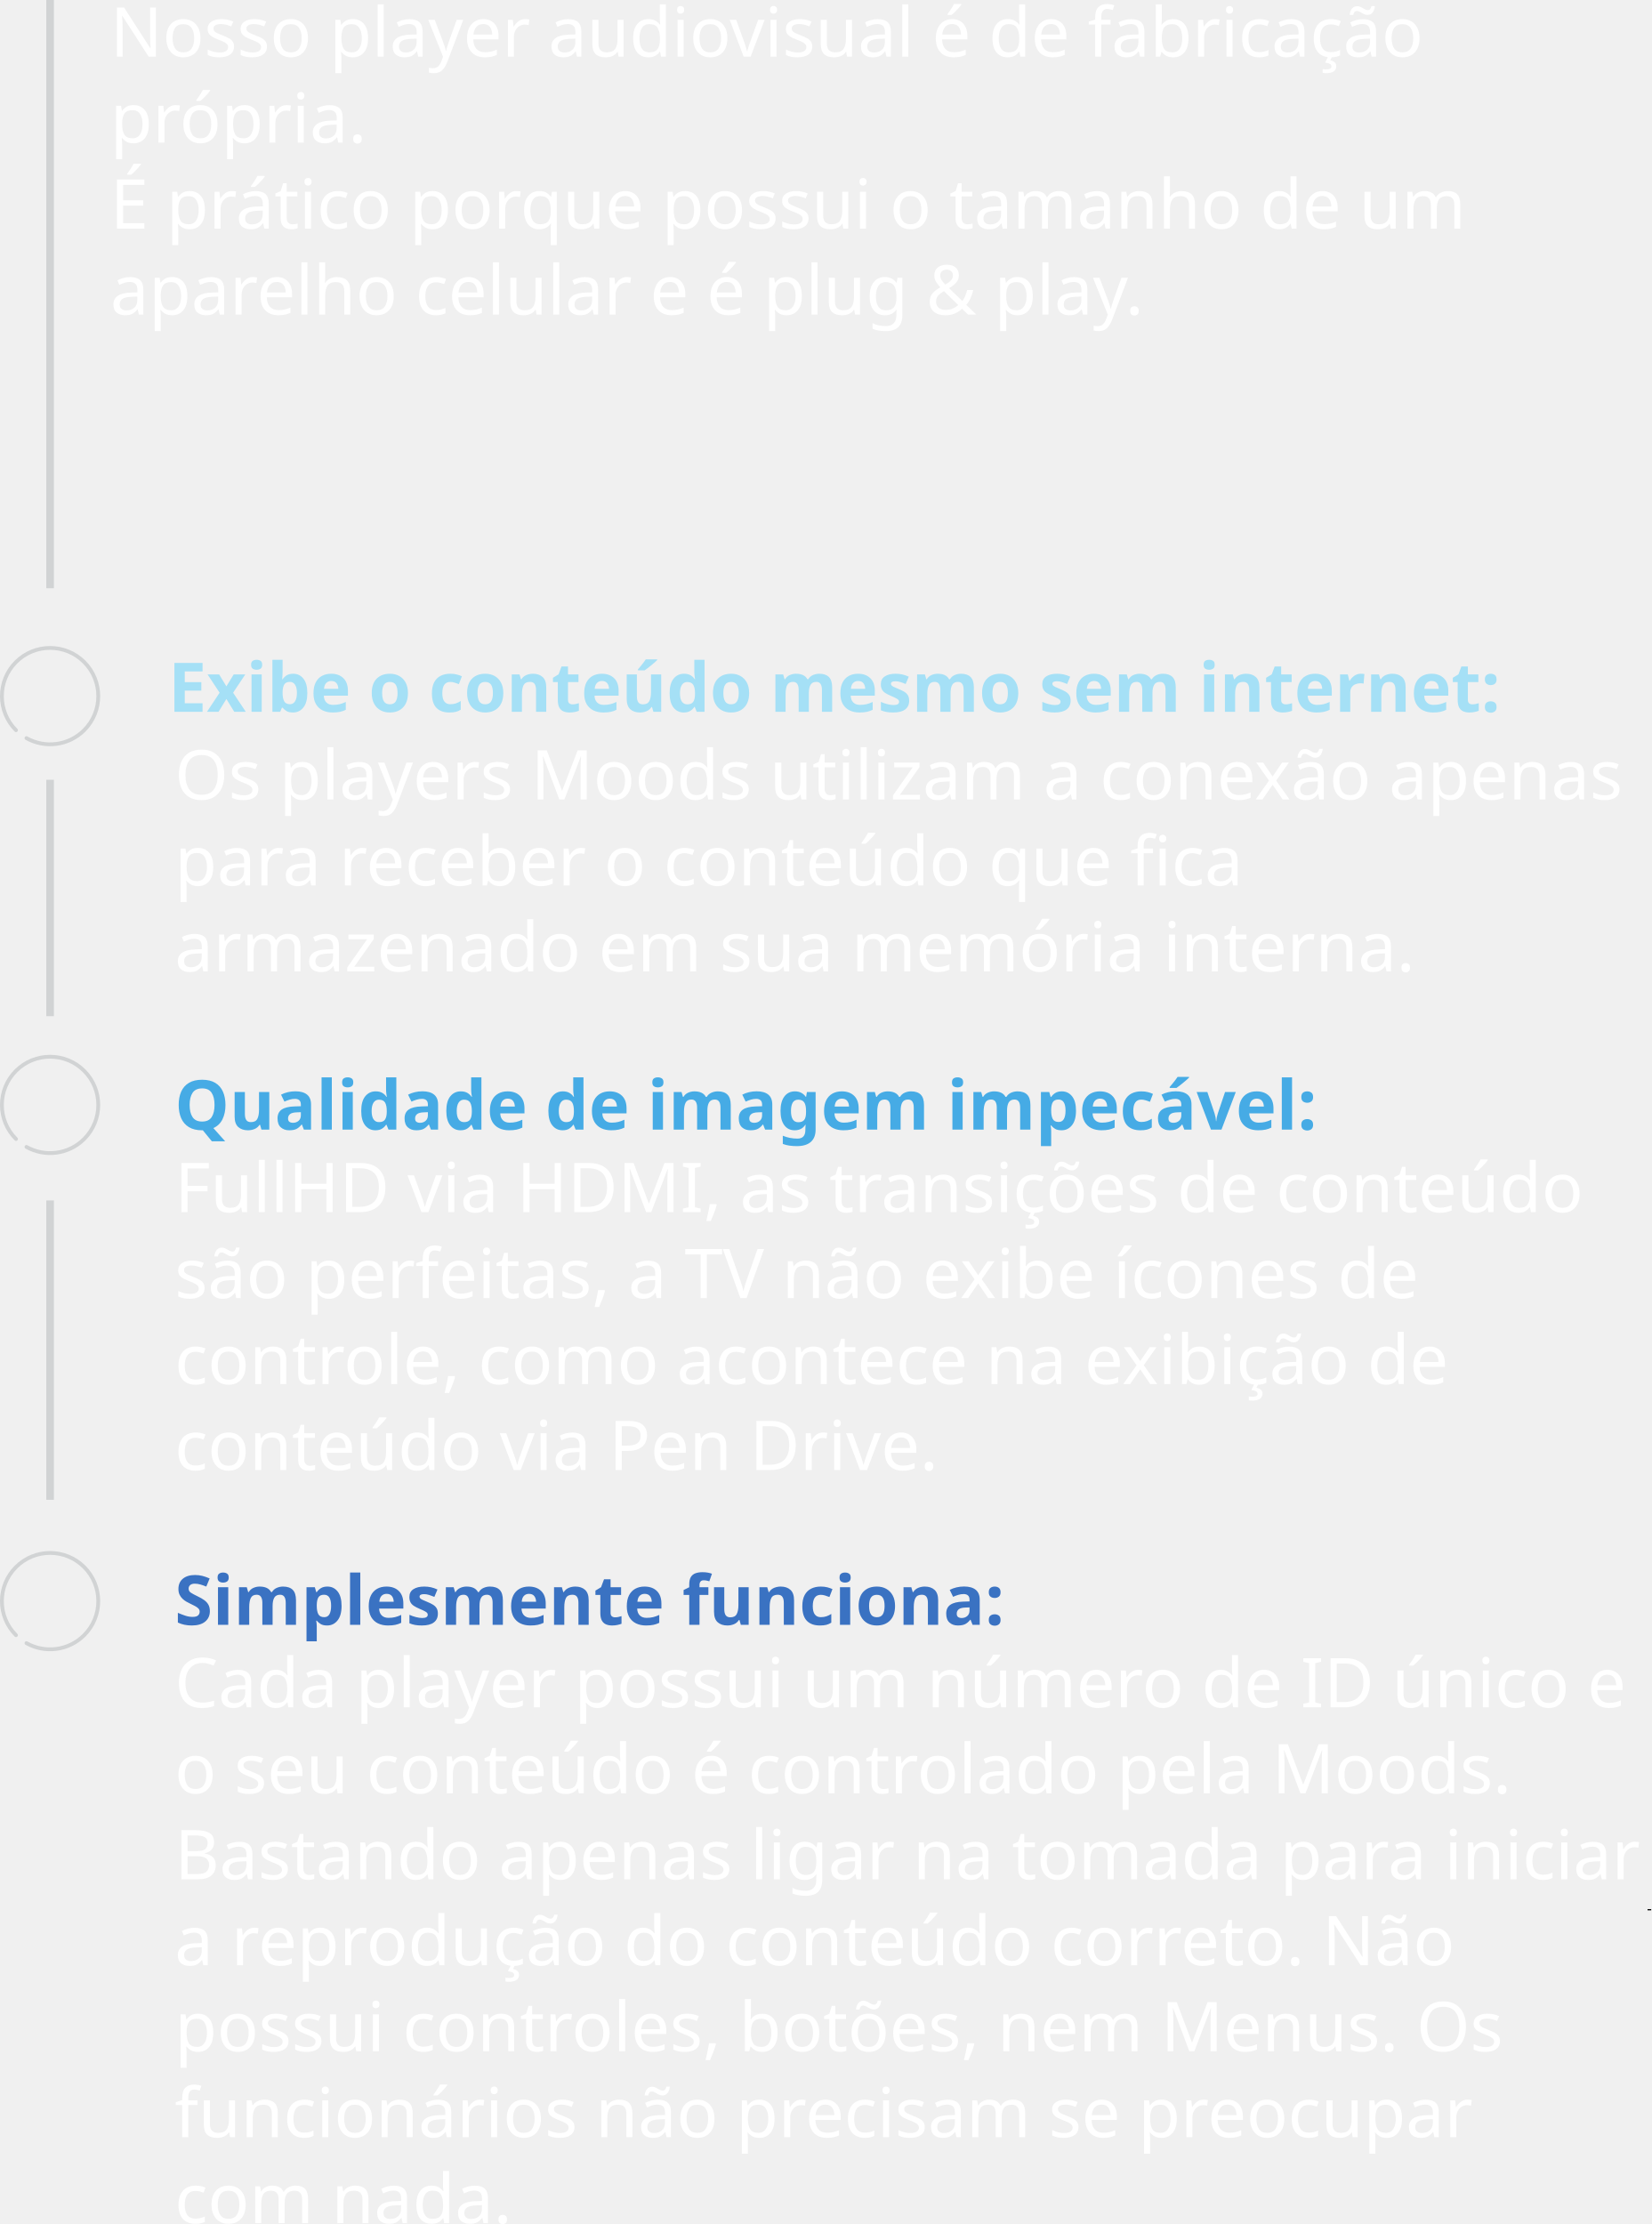
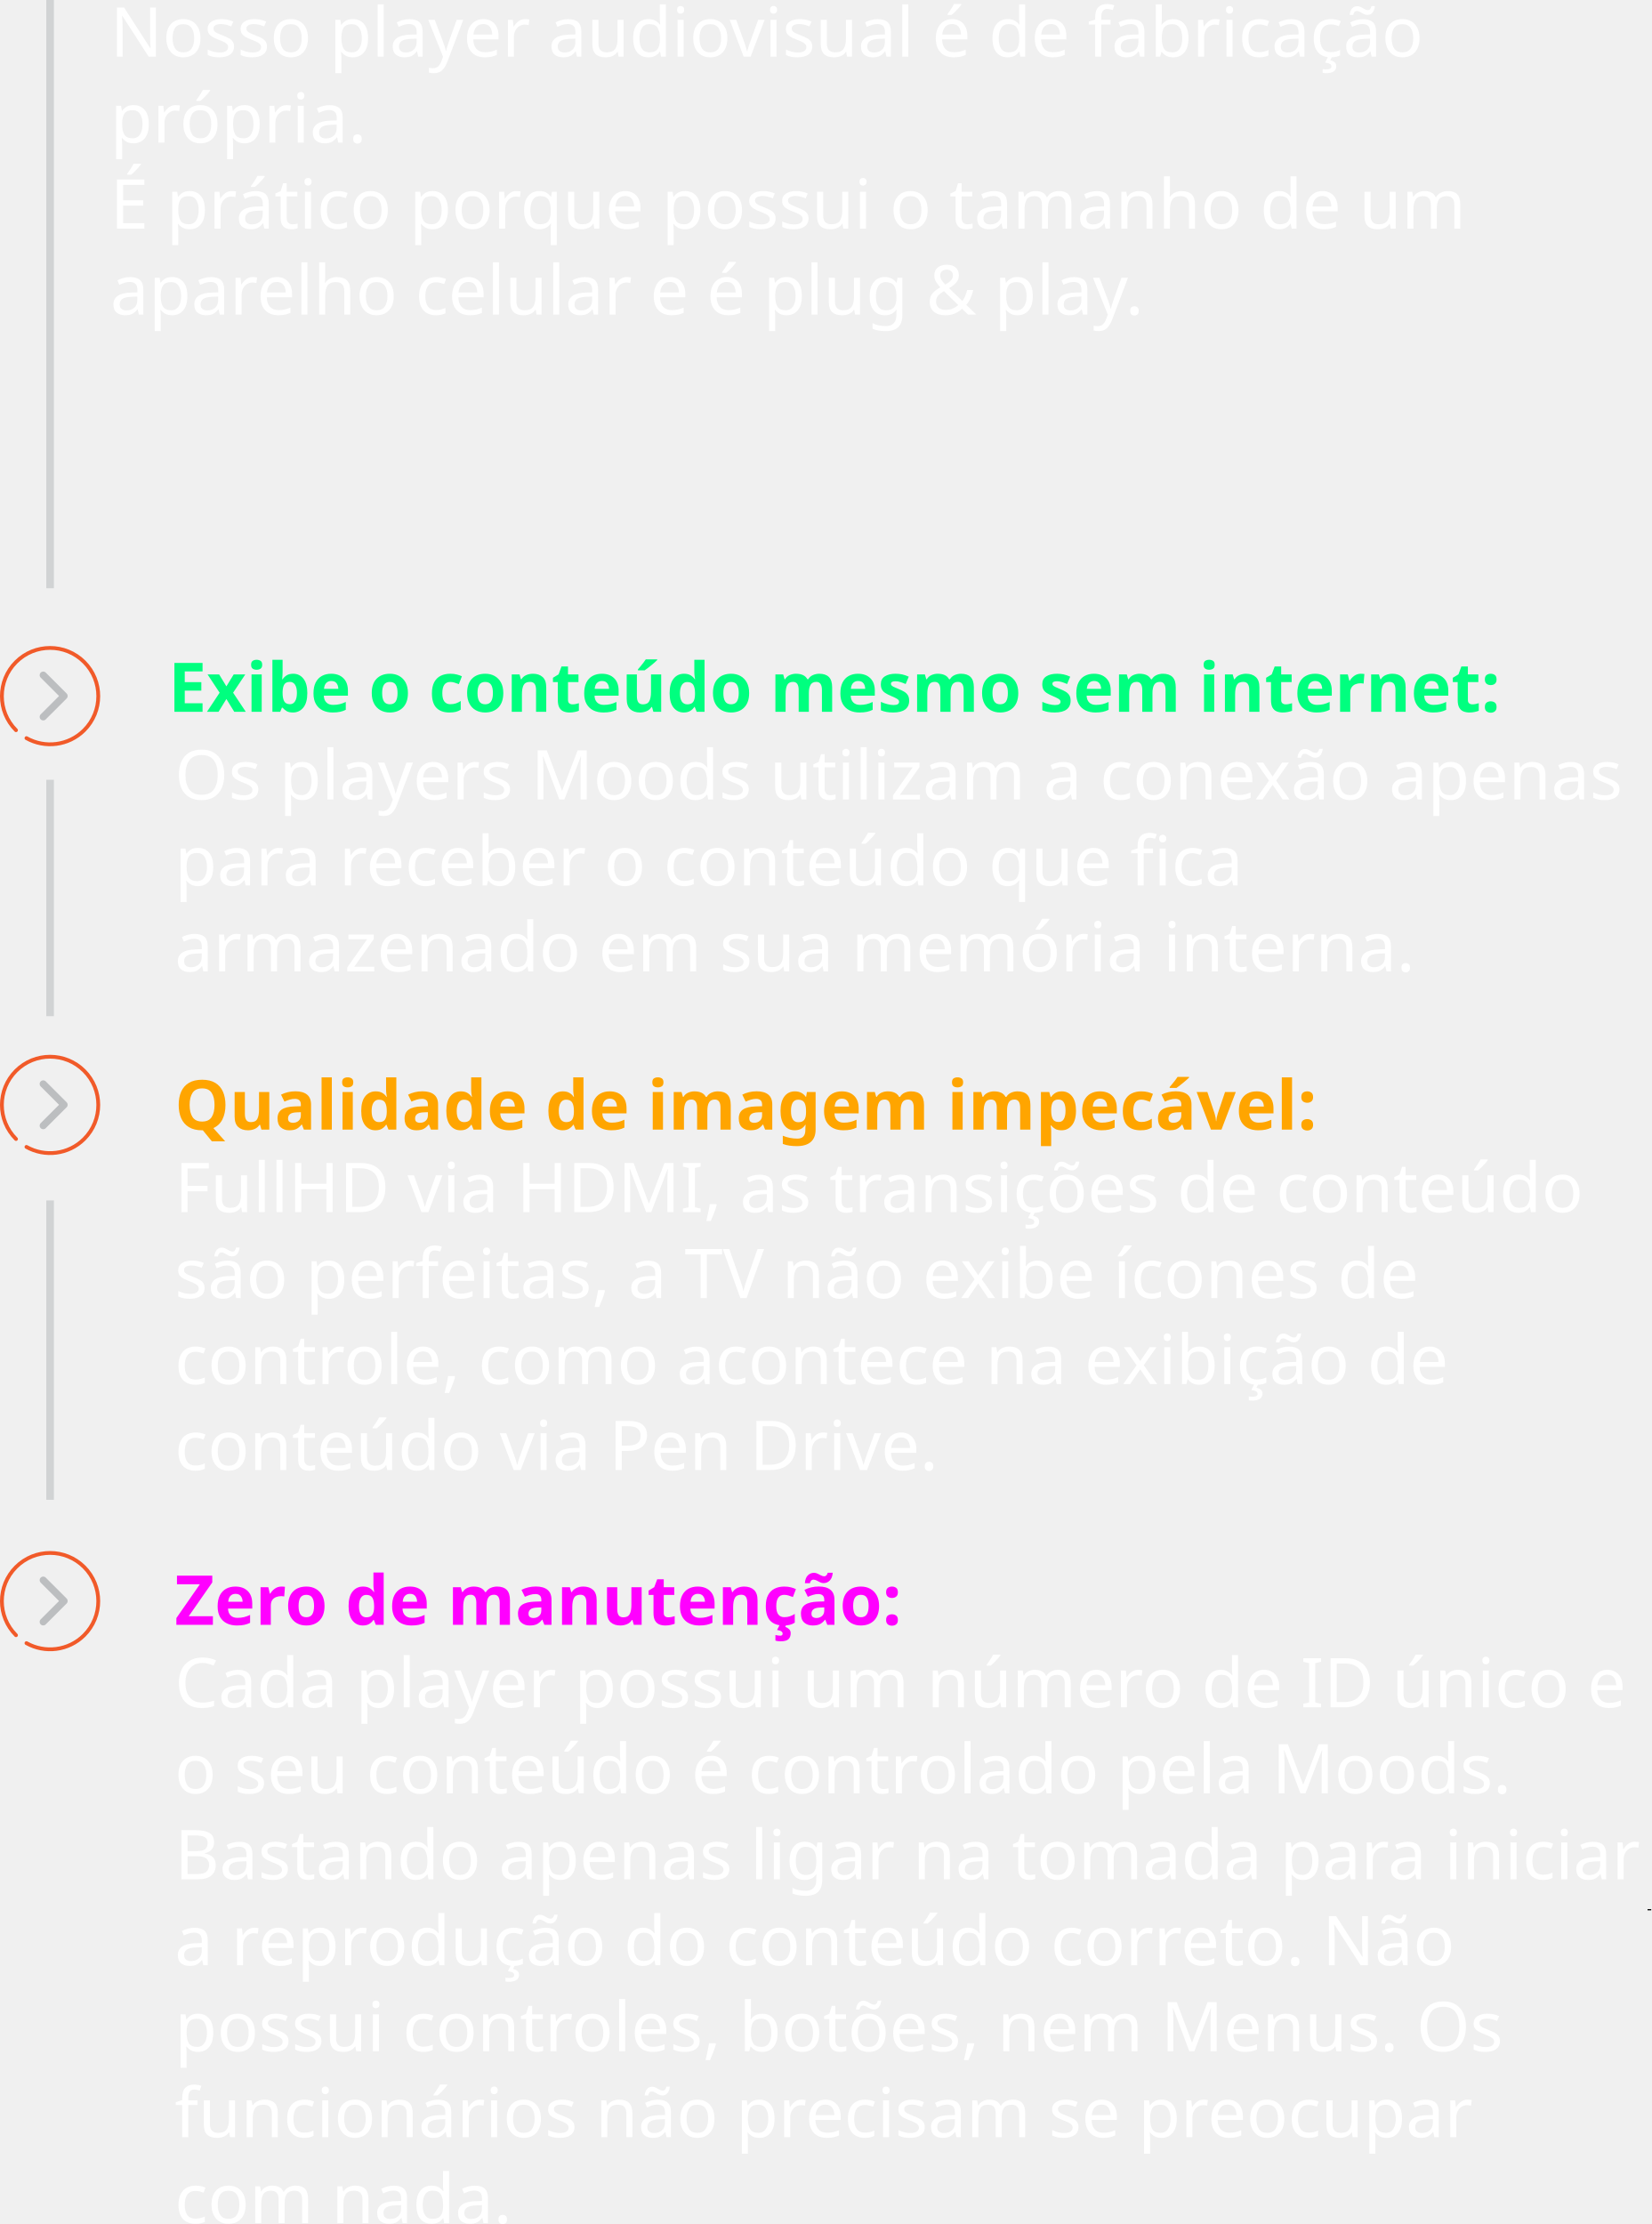
- <svg xmlns="http://www.w3.org/2000/svg" version="1.1" id="svg2" xml:space="preserve" width="80%" height="50%" viewBox="0 0 1158.033 1559.304">
+ <svg xmlns="http://www.w3.org/2000/svg" version="1.1" id="svg2" xml:space="preserve" width="1158.033" height="1559.304" viewBox="0 0 1158.033 1559.304">
  <defs id="defs6">
    <clipPath clipPathUnits="userSpaceOnUse" id="clipPath94">
      <path d="M 0,1526 H 2048 V 0 H 0 Z" id="path92" />
    </clipPath>
    <clipPath clipPathUnits="userSpaceOnUse" id="clipPath194">
      <path d="M 0,1526 H 2048 V 0 H 0 Z" id="path192" />
    </clipPath>
  </defs>
  <g id="g10" transform="matrix(1.333333,0,0,-1.333333,-84.63134,1768.577)">
    <text transform="matrix(1,0,0,-1,121.4556,1296.637)" style="font-variant:normal;font-weight:normal;font-stretch:normal;font-size:36.167px;font-family:MeganoOT-Regular;-inkscape-font-specification:MeganoOT-Regular;writing-mode:lr-tb;fill:#414142;fill-opacity:1;fill-rule:nonzero;stroke:none" id="text26">
      <tspan id="tspan24" x="0" y="0" style="fill:#ffffff">Nosso player audiovisual é de fabricação</tspan>
      <tspan x="0" y="45.208" id="tspan352" style="fill:#ffffff">própria.</tspan>
      <tspan x="0" y="90.416" id="tspan354" style="fill:#ffffff">É prático porque possui o tamanho de um </tspan>
      <tspan x="0" y="135.625" id="tspan356" style="fill:#ffffff">aparelho celular e é plug &amp; play.</tspan>
    </text>
    <text transform="matrix(1,0,0,-1,155.3437,906.0374)" style="font-variant:normal;font-weight:normal;font-stretch:normal;font-size:36.167px;font-family:MeganoOT-Regular;-inkscape-font-specification:MeganoOT-Regular;writing-mode:lr-tb;fill:#414142;fill-opacity:1;fill-rule:nonzero;stroke:none" id="text40">
      <tspan id="tspan38" x="0" y="0" style="fill:#ffffff">Os players Moods utilizam a conexão apenas </tspan>
      <tspan x="0" y="45.208" id="tspan393" style="fill:#ffffff">para receber o conteúdo que fica </tspan>
      <tspan x="0" y="90.416" id="tspan395" style="fill:#ffffff">armazenado em sua memória interna.</tspan>
    </text>
    <text transform="matrix(1,0,0,-1,155.3437,732.4377)" style="font-style:normal;font-variant:normal;font-weight:normal;font-stretch:normal;font-size:36.167px;font-family:MeganoOT;-inkscape-font-specification:MeganoOT;writing-mode:lr-tb;fill:#414142;fill-opacity:1;fill-rule:nonzero;stroke:none" id="text44">
-       <tspan x="0 25.931 47.125 65.968 76.167 86.511 108.138 126.981 148.609 167.994 175.806 197.433 216.819 224.631 234.974 265.969 284.812 304.306 323.691 354.686 362.498 372.841 403.836 425.826 445.211 463.981 482.824 502.607 521.993 532.192 542.21" y="0" id="tspan42" style="font-style:normal;font-variant:normal;font-weight:bold;font-stretch:normal;font-family:MeganoOT;-inkscape-font-specification:'MeganoOT Bold';fill:#46abe5">Qualidade de imagem impecável: </tspan>
+       <tspan x="0 25.931 47.125 65.968 76.167 86.511 108.138 126.981 148.609 167.994 175.806 197.433 216.819 224.631 234.974 265.969 284.812 304.306 323.691 354.686 362.498 372.841 403.836 425.826 445.211 463.981 482.824 502.607 521.993 532.192 542.21" y="0" id="tspan42" style="font-style:normal;font-variant:normal;font-weight:bold;font-stretch:normal;font-family:MeganoOT;-inkscape-font-specification:'MeganoOT Bold';fill:#ffa500">Qualidade de imagem impecável: </tspan>
    </text>
    <text transform="matrix(1,0,0,-1,155.3437,689.0378)" style="font-variant:normal;font-weight:normal;font-stretch:normal;font-size:36.167px;font-family:MeganoOT-Regular;-inkscape-font-specification:MeganoOT-Regular;writing-mode:lr-tb;fill:#414142;fill-opacity:1;fill-rule:nonzero;stroke:none" id="text54">
      <tspan id="tspan52" x="0" y="0" style="fill:#ffffff">FullHD via HDMI, as transições de conteúdo </tspan>
      <tspan x="0" y="45.208" id="tspan406" style="fill:#ffffff">são perfeitas, a TV não exibe ícones de </tspan>
      <tspan x="0" y="90.416" id="tspan408" style="fill:#ffffff">controle, como acontece na exibição de </tspan>
      <tspan x="0" y="135.625" id="tspan410" style="fill:#ffffff">conteúdo via Pen Drive.</tspan>
    </text>
    <text transform="matrix(1,0,0,-1,155.3437,472.0382)" style="font-style:normal;font-variant:normal;font-weight:normal;font-stretch:normal;font-size:36.167px;font-family:MeganoOT;-inkscape-font-specification:MeganoOT;writing-mode:lr-tb;fill:#414142;fill-opacity:1;fill-rule:nonzero;stroke:none" id="text58">
-       <tspan x="0" id="tspan56" style="font-style:normal;font-variant:normal;font-weight:bold;font-stretch:normal;font-family:MeganoOT;-inkscape-font-specification:'MeganoOT Bold';fill:#3a72c2" y="0">Simplesmente funciona: </tspan>
+       <tspan x="0 20.687 40.073 54.178 75.624 83.436 105.064 124.449 132.261 163.256 182.099 203.329 224.522 238.989 258.374 279.604 298.374 317.217 338.664 348.682" y="0" id="tspan56" style="font-style:normal;font-variant:normal;font-weight:bold;font-stretch:normal;font-family:MeganoOT;-inkscape-font-specification:'MeganoOT Bold';fill:#ff00ff">Zero de manutenção: </tspan>
    </text>
    <text transform="matrix(1,0,0,-1,155.3437,428.6383)" style="font-variant:normal;font-weight:normal;font-stretch:normal;font-size:36.167px;font-family:MeganoOT-Regular;-inkscape-font-specification:MeganoOT-Regular;writing-mode:lr-tb;fill:#414142;fill-opacity:1;fill-rule:nonzero;stroke:none" id="text74">
      <tspan id="tspan72" x="0" y="0" style="fill:#ffffff">Cada player possui um número de ID único e </tspan>
      <tspan x="0" y="45.208" id="tspan439" style="fill:#ffffff">o seu conteúdo é controlado pela Moods. </tspan>
      <tspan x="0" y="90.416" id="tspan441" style="fill:#ffffff">Bastando apenas ligar na tomada para iniciar </tspan>
      <tspan x="0" y="135.625" id="tspan443" style="fill:#ffffff">a reprodução do conteúdo correto. Não </tspan>
      <tspan x="0" y="180.833" id="tspan445" style="fill:#ffffff">possui controles, botões, nem Menus. Os </tspan>
      <tspan x="0" y="226.041" id="tspan447" style="fill:#ffffff">funcionários não precisam se preocupar </tspan>
      <tspan x="0" y="271.249" id="tspan449" style="fill:#ffffff">com nada.</tspan>
    </text>
    <g id="g76" transform="translate(89.8097,1326.433)">
      <path d="M 0,0 V -309.327" style="fill:none;stroke:#d1d3d4;stroke-width:4;stroke-linecap:butt;stroke-linejoin:miter;stroke-miterlimit:10;stroke-dasharray:none;stroke-opacity:1" id="path78" />
    </g>
    <g id="g80" transform="translate(89.8097,916.3923)">
      <path d="M 0,0 V -124.323" style="fill:none;stroke:#d1d3d4;stroke-width:4;stroke-linecap:butt;stroke-linejoin:miter;stroke-miterlimit:10;stroke-dasharray:none;stroke-opacity:1" id="path82" />
    </g>
    <g id="g84" transform="translate(89.8097,695.2004)">
      <path d="M 0,0 V -157.427" style="fill:none;stroke:#d1d3d4;stroke-width:4;stroke-linecap:butt;stroke-linejoin:miter;stroke-miterlimit:10;stroke-dasharray:none;stroke-opacity:1" id="path86" />
    </g>
    <g id="g88">
      <g id="g90" clip-path="url(#clipPath94)">
        <g id="g96" transform="translate(71.8907,942.4612)">
-           <path d="m 0,0 c -9.898,9.897 -9.898,25.943 0,35.839 9.897,9.897 25.943,9.897 35.838,0 C 45.735,25.943 45.735,9.897 35.838,0 27.617,-8.221 15.153,-9.612 5.496,-4.176" style="fill:none;stroke:#d1d3d4;stroke-width:2;stroke-linecap:round;stroke-linejoin:round;stroke-miterlimit:10;stroke-dasharray:none;stroke-opacity:1" id="path98" />
+           <path d="m 0,0 c -9.898,9.897 -9.898,25.943 0,35.839 9.897,9.897 25.943,9.897 35.838,0 C 45.735,25.943 45.735,9.897 35.838,0 27.617,-8.221 15.153,-9.612 5.496,-4.176" style="fill:none;stroke:#f15a29;stroke-width:2;stroke-linecap:round;stroke-linejoin:round;stroke-miterlimit:10;stroke-dasharray:none;stroke-opacity:1" id="path98" />
        </g>
        <g id="g100" transform="translate(86.2017,971.4194)">
-           <path d="M 0,0 10.972,-10.972 0,-21.942" style="fill:none;stroke-width:3.75;stroke-linecap:round;stroke-linejoin:round;stroke-miterlimit:10;stroke-dasharray:none;stroke-opacity:1" id="path102" class="check3" />
+           <path d="M 0,0 10.972,-10.972 0,-21.942" style="fill:none;stroke:#bcbec0;stroke-width:3.75;stroke-linecap:round;stroke-linejoin:round;stroke-miterlimit:10;stroke-dasharray:none;stroke-opacity:1" id="path102" />
        </g>
        <g id="g104" transform="translate(71.8907,727.502)">
-           <path d="m 0,0 c -9.898,9.897 -9.898,25.943 0,35.839 9.897,9.897 25.943,9.897 35.838,0 C 45.735,25.943 45.735,9.897 35.838,0 27.617,-8.221 15.153,-9.612 5.496,-4.176" style="fill:none;stroke:#d1d3d4;stroke-width:2;stroke-linecap:round;stroke-linejoin:round;stroke-miterlimit:10;stroke-dasharray:none;stroke-opacity:1" id="path106" />
+           <path d="m 0,0 c -9.898,9.897 -9.898,25.943 0,35.839 9.897,9.897 25.943,9.897 35.838,0 C 45.735,25.943 45.735,9.897 35.838,0 27.617,-8.221 15.153,-9.612 5.496,-4.176" style="fill:none;stroke:#f15a29;stroke-width:2;stroke-linecap:round;stroke-linejoin:round;stroke-miterlimit:10;stroke-dasharray:none;stroke-opacity:1" id="path106" />
        </g>
-         <g id="g108" transform="translate(86.2017,756.4601)" class="check2">
-           <path d="M 0,0 10.972,-10.972 0,-21.942" style="fill:none;stroke-width:3.75;stroke-linecap:round;stroke-linejoin:round;stroke-miterlimit:10;stroke-dasharray:none;stroke-opacity:1" id="path110" class="check1" />
+         <g id="g108" transform="translate(86.2017,756.4601)">
+           <path d="M 0,0 10.972,-10.972 0,-21.942" style="fill:none;stroke:#bcbec0;stroke-width:3.75;stroke-linecap:round;stroke-linejoin:round;stroke-miterlimit:10;stroke-dasharray:none;stroke-opacity:1" id="path110" />
        </g>
-         <g id="g112" transform="translate(71.8907,466.5704)" class="check1">
-           <path d="m 0,0 c -9.898,9.897 -9.898,25.943 0,35.839 9.897,9.897 25.943,9.897 35.838,0 C 45.735,25.943 45.735,9.897 35.838,0 27.617,-8.221 15.153,-9.612 5.496,-4.176" style="fill:none;stroke:#d1d3d4;stroke-width:2;stroke-linecap:round;stroke-linejoin:round;stroke-miterlimit:10;stroke-dasharray:none;stroke-opacity:1" id="path114" />
+         <g id="g112" transform="translate(71.8907,466.5704)">
+           <path d="m 0,0 c -9.898,9.897 -9.898,25.943 0,35.839 9.897,9.897 25.943,9.897 35.838,0 C 45.735,25.943 45.735,9.897 35.838,0 27.617,-8.221 15.153,-9.612 5.496,-4.176" style="fill:none;stroke:#f15a29;stroke-width:2;stroke-linecap:round;stroke-linejoin:round;stroke-miterlimit:10;stroke-dasharray:none;stroke-opacity:1" id="path114" />
        </g>
        <g id="g116" transform="translate(86.2017,495.5286)">
-           <path d="M 0,0 10.972,-10.972 0,-21.942" style="fill:none;stroke-width:3.75;stroke-linecap:round;stroke-linejoin:round;stroke-miterlimit:10;stroke-dasharray:none;stroke-opacity:1" id="path118" class="check2" />
+           <path d="M 0,0 10.972,-10.972 0,-21.942" style="fill:none;stroke:#bcbec0;stroke-width:3.75;stroke-linecap:round;stroke-linejoin:round;stroke-miterlimit:10;stroke-dasharray:none;stroke-opacity:1" id="path118" />
        </g>
      </g>
    </g>
    <text xml:space="preserve" style="font-style:normal;font-weight:normal;font-size:8px;line-height:1.25;font-family:sans-serif;letter-spacing:0px;word-spacing:0px;fill:#000000;fill-opacity:1;stroke:none;stroke-width:0.75" x="193.983" y="-961.833" id="text360" transform="scale(1,-1)">
      <tspan id="tspan358" x="193.983" y="-954.755" style="stroke-width:0.75" />
    </text>
    <text xml:space="preserve" style="font-style:normal;font-weight:normal;font-size:8px;line-height:1.25;font-family:sans-serif;letter-spacing:0px;word-spacing:0px;fill:#000000;fill-opacity:1;stroke:none;stroke-width:0.75" x="151.953" y="-952.134" id="text386" transform="scale(1,-1)">
-       <tspan id="tspan384" x="151.953" y="-952.134" style="font-style:normal;font-variant:normal;font-weight:bold;font-stretch:normal;font-size:36px;font-family:MeganoOT;-inkscape-font-specification:'MeganoOT Bold';fill:#a5e0f6;stroke-width:0.75">Exibe o conteúdo mesmo sem internet:</tspan>
+       <tspan id="tspan384" x="151.953" y="-952.134" style="font-style:normal;font-variant:normal;font-weight:bold;font-stretch:normal;font-size:36px;font-family:MeganoOT;-inkscape-font-specification:'MeganoOT Bold';fill:#00ff7f;stroke-width:0.75">Exibe o conteúdo mesmo sem internet:</tspan>
    </text>
    <text xml:space="preserve" style="font-style:normal;font-weight:normal;font-size:8px;line-height:1.25;font-family:sans-serif;letter-spacing:0px;word-spacing:0px;fill:#000000;fill-opacity:1;stroke:none;stroke-width:0.75" x="929.502" y="-320.072" id="text453" transform="scale(1,-1)">
      <tspan id="tspan451" x="929.502" y="-320.072" style="stroke-width:0.75">-</tspan>
    </text>
  </g>
</svg>
